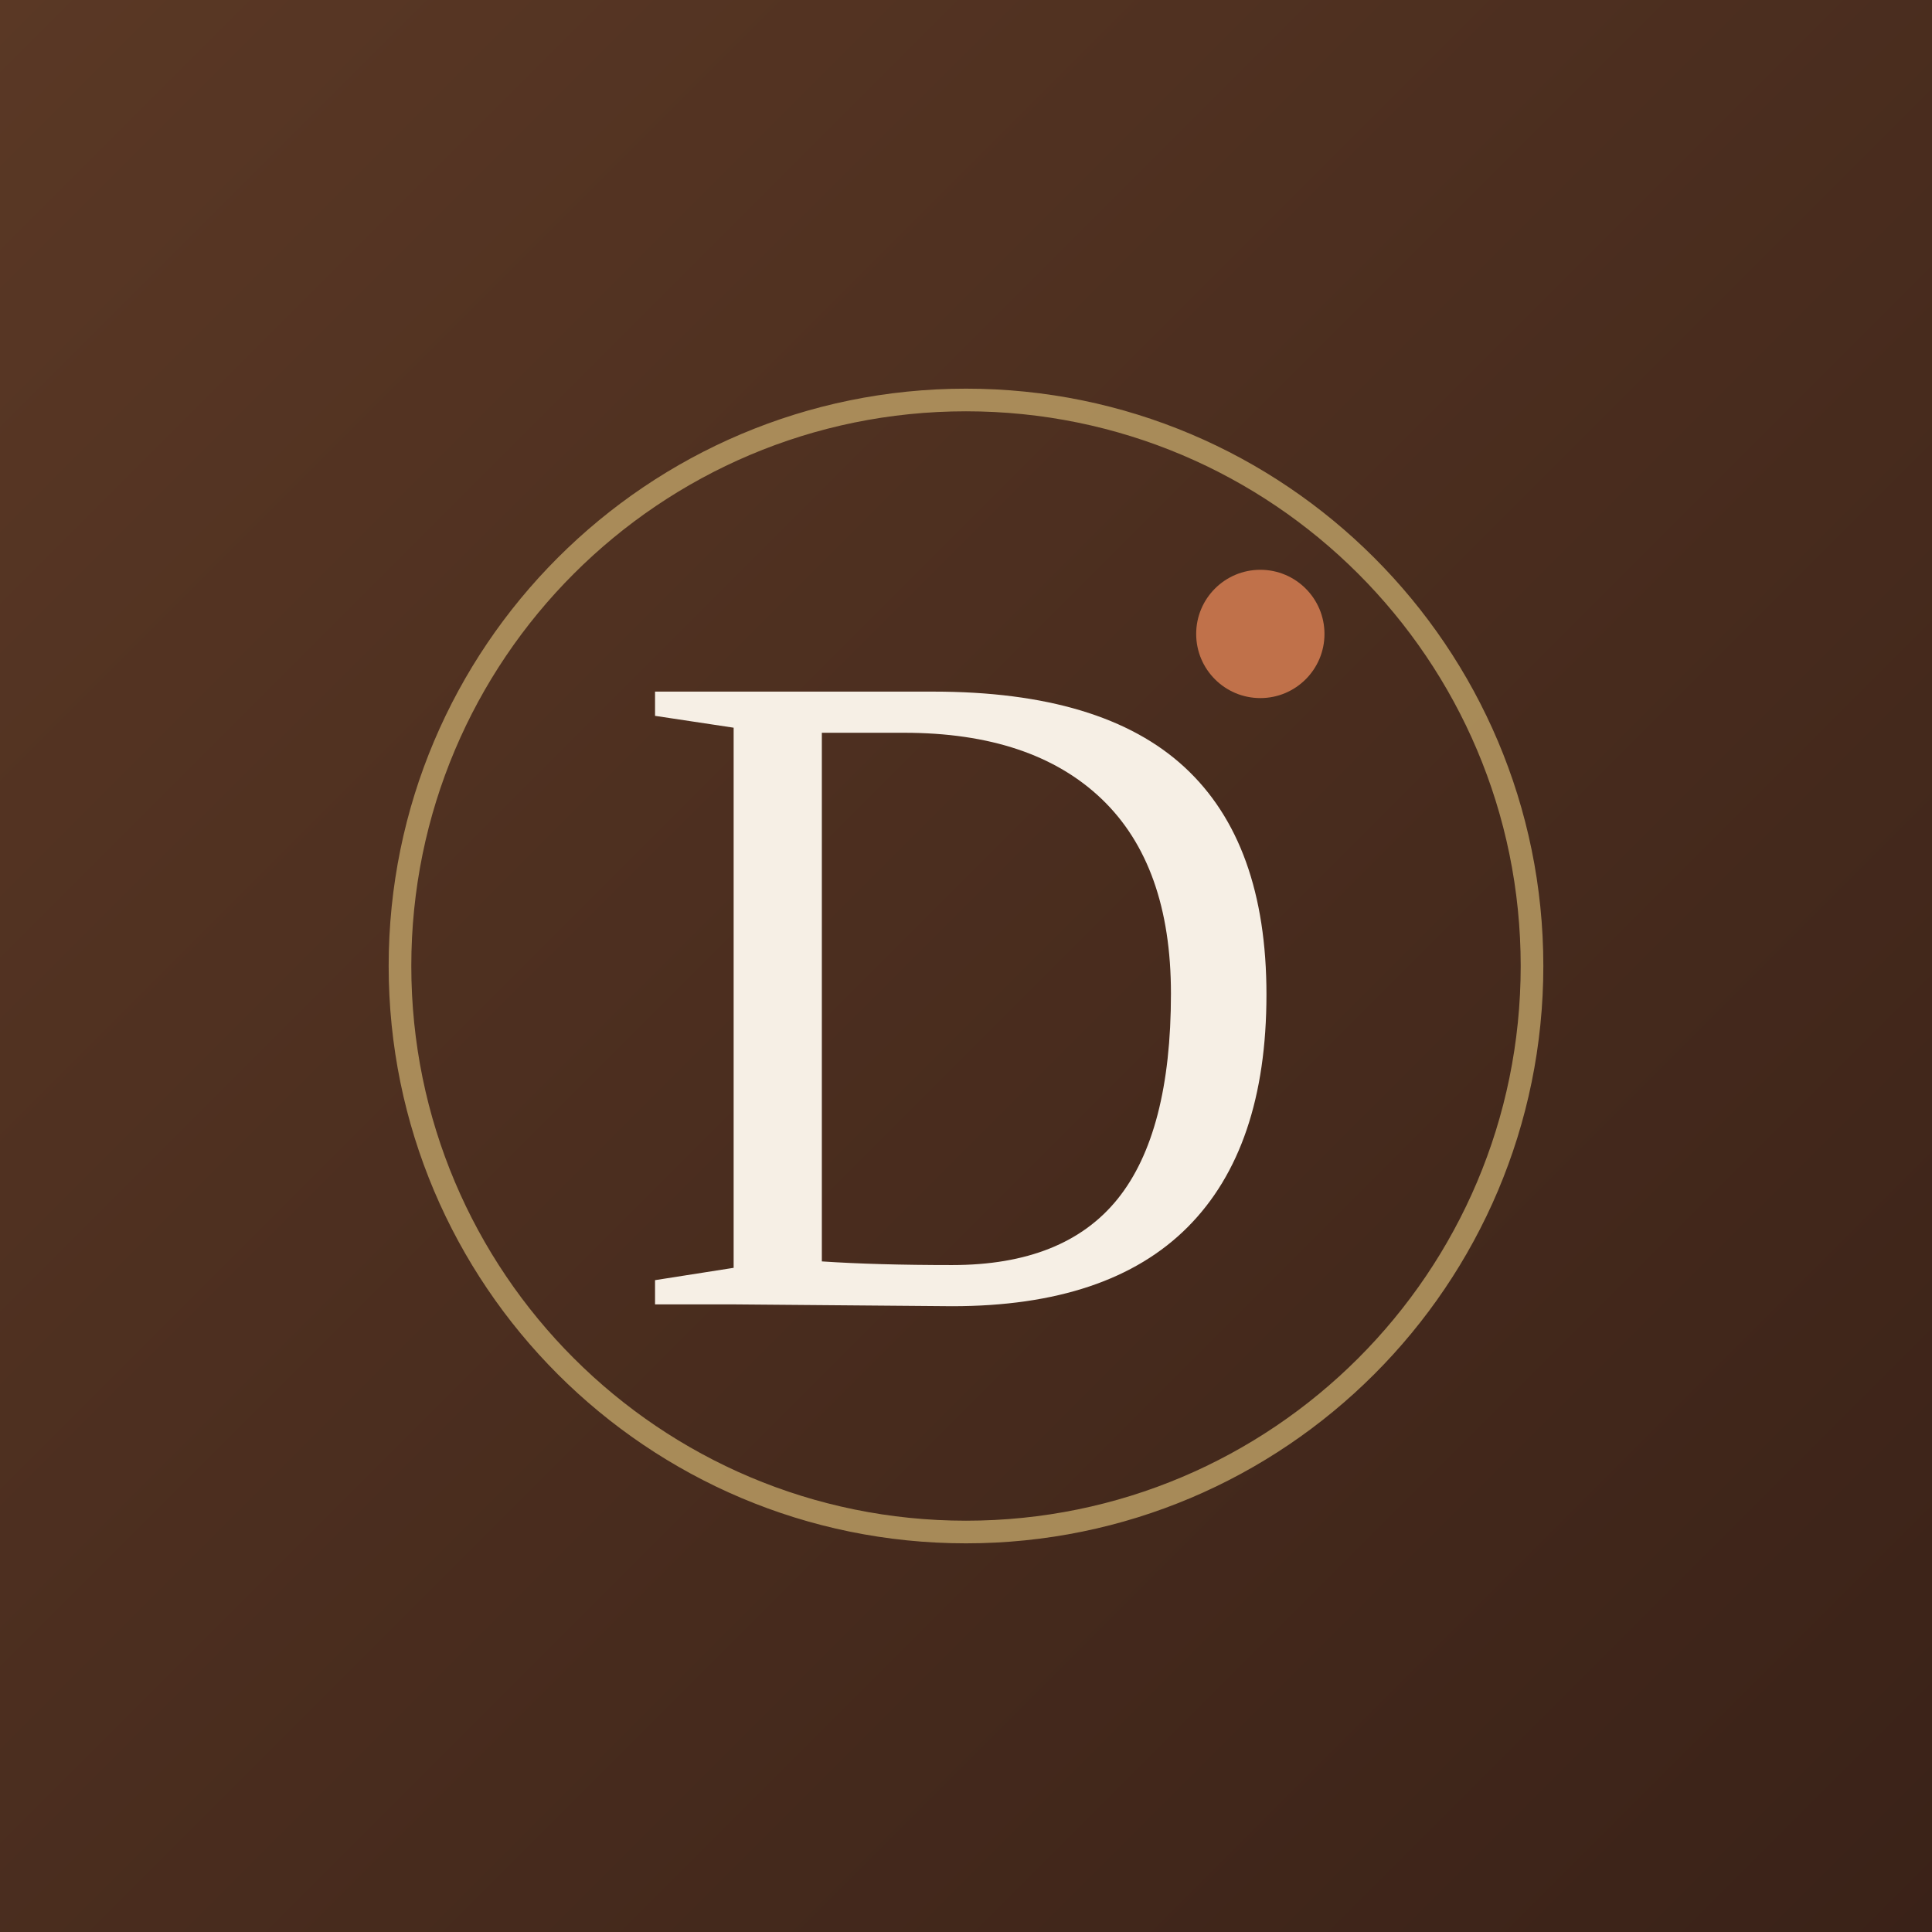
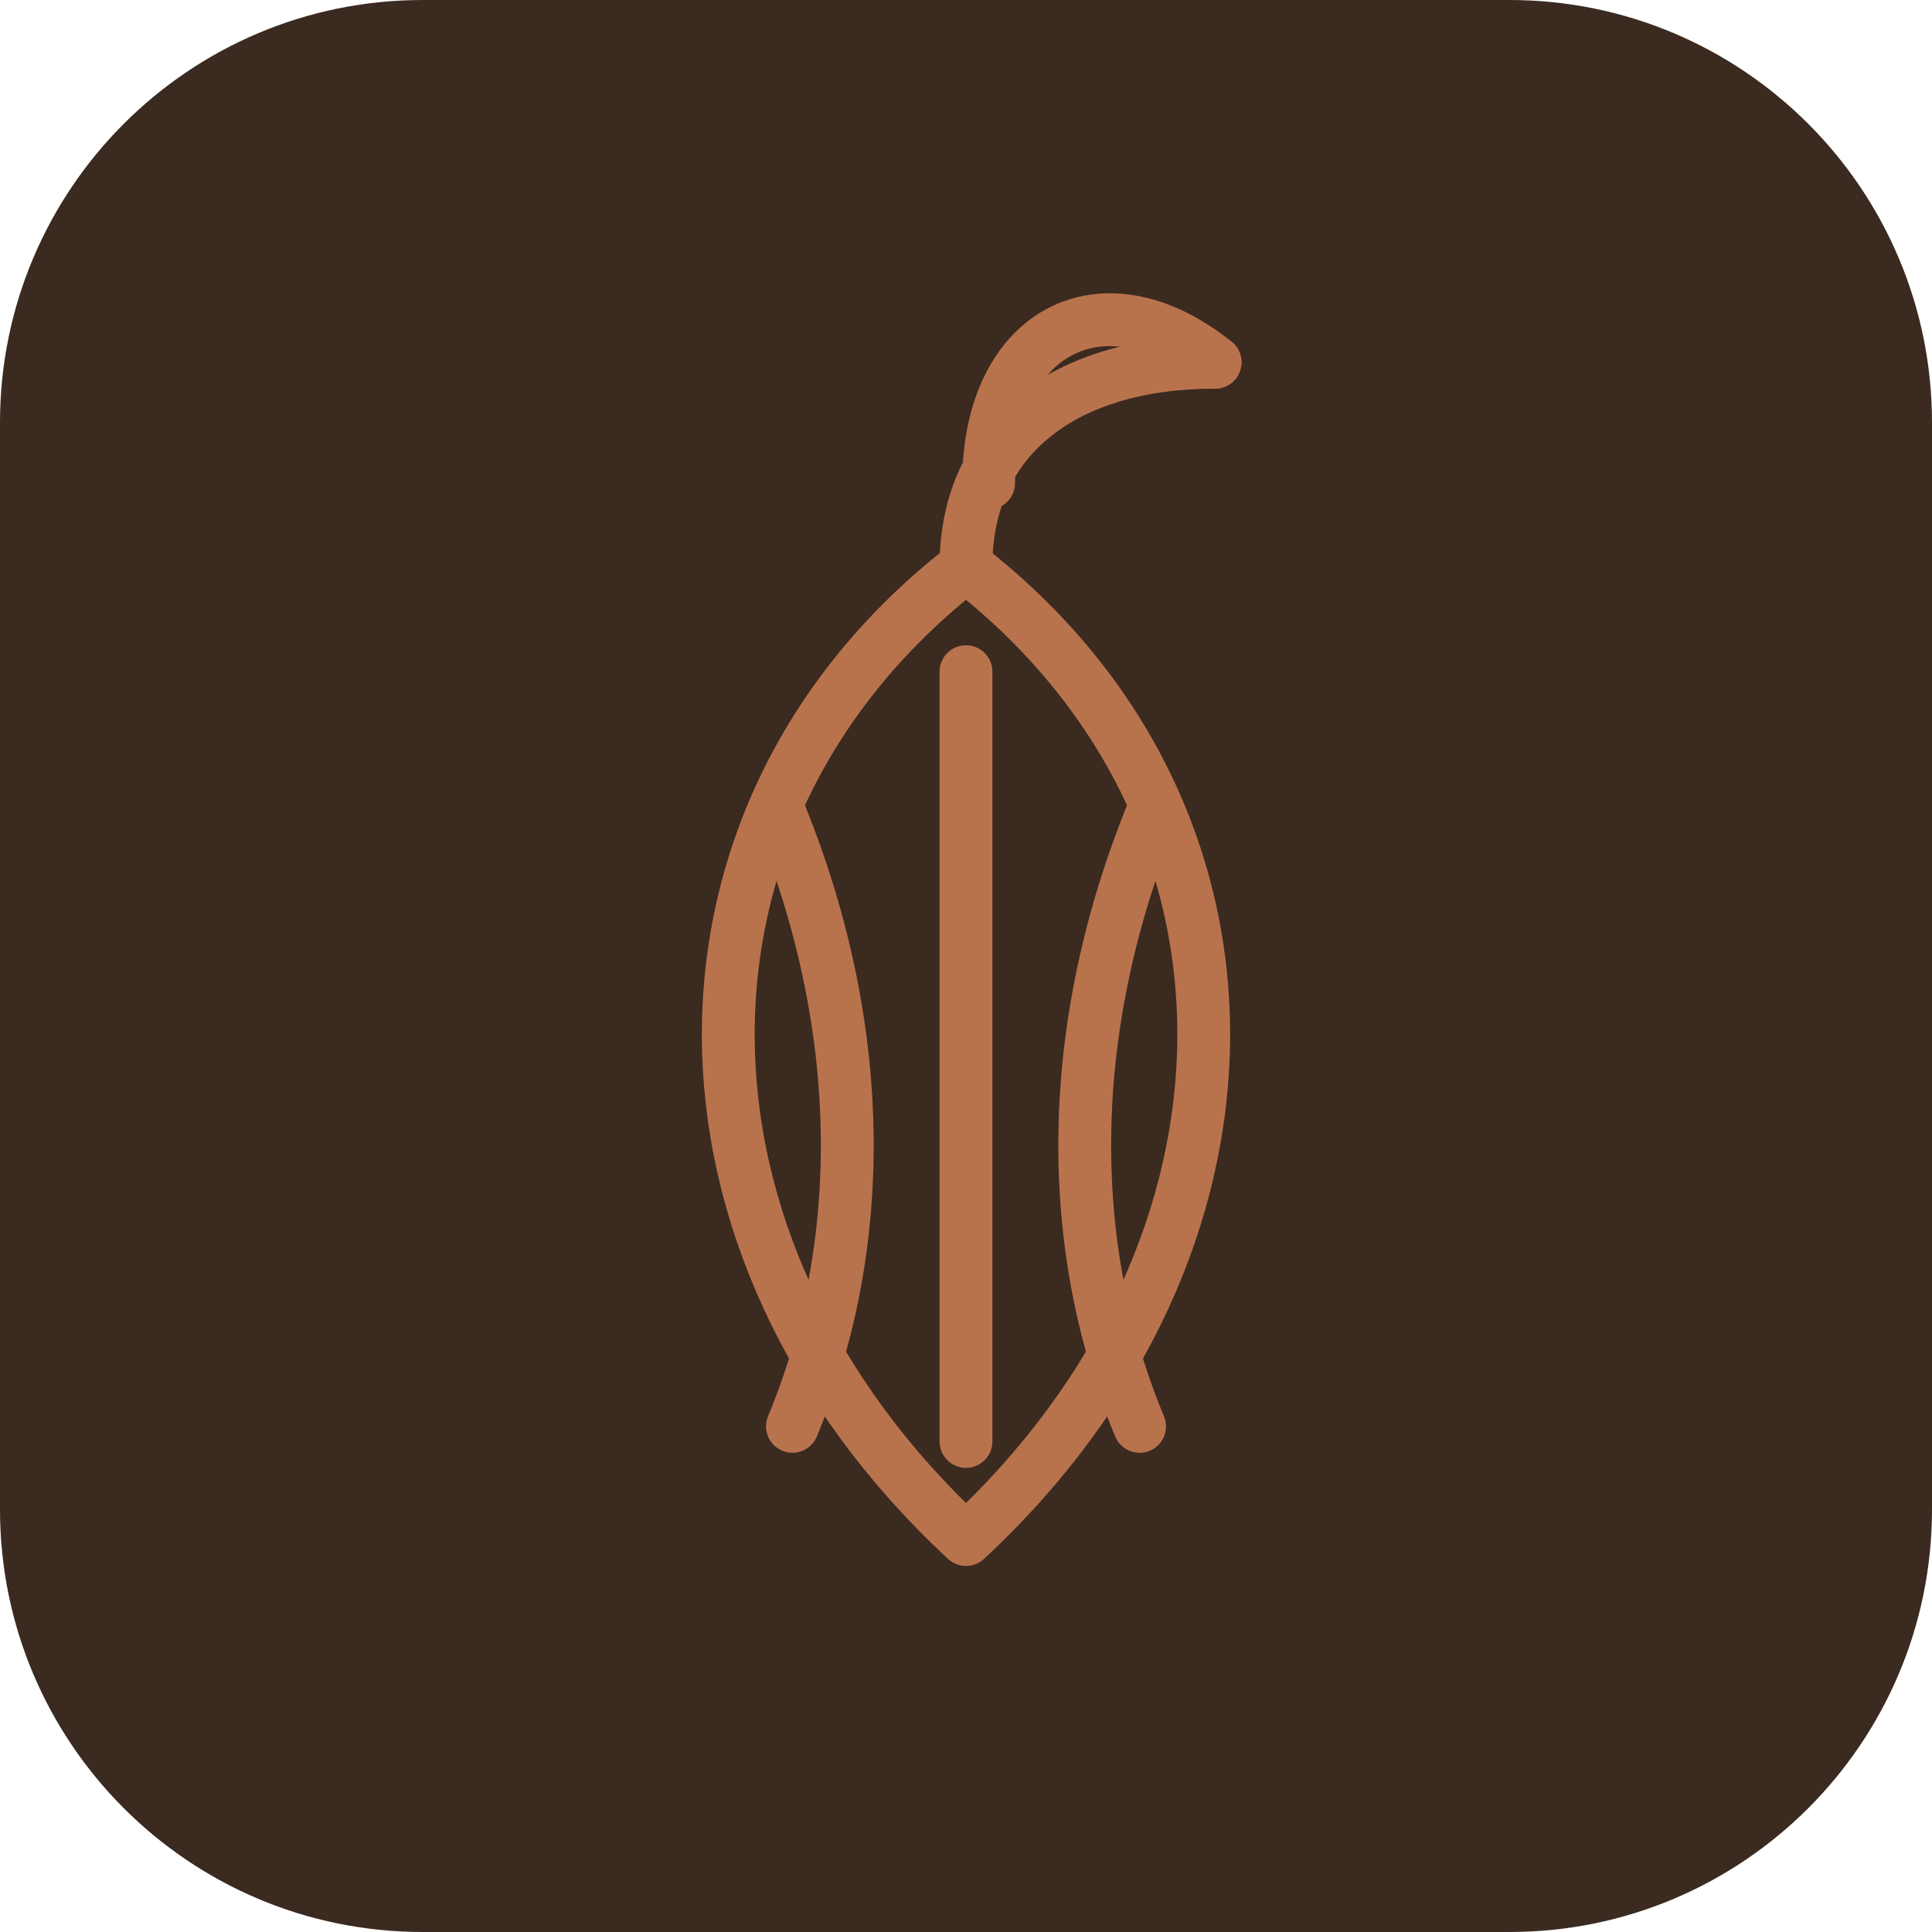
<svg xmlns="http://www.w3.org/2000/svg" viewBox="0 0 512 512" width="512" height="512" role="img" aria-label="Delicias Caseras">
-   <defs>
-     <linearGradient id="dcBg" x1="0" y1="0" x2="1" y2="1">
-       <stop offset="0" stop-color="#5a3825" />
-       <stop offset="1" stop-color="#3a2218" />
-     </linearGradient>
-   </defs>
-   <rect width="512" height="512" fill="url(#dcBg)" />
-   <circle cx="256" cy="256" r="150" fill="none" stroke="#b89b63" stroke-width="6" opacity="0.85" />
-   <text x="256" y="262" text-anchor="middle" dominant-baseline="central" font-family="Georgia, 'Times New Roman', serif" font-size="248" fill="#f6efe5">D</text>
-   <circle cx="334" cy="168" r="17" fill="#c0714a" />
+   <rect width="512" height="512" rx="112" fill="#3b2a20" />
+   <g fill="none" stroke="#b8734d" stroke-width="14" stroke-linecap="round" stroke-linejoin="round">
+     <path d="M256 150 C340 215 340 330 256 408 C172 330 172 215 256 150 Z" />
+     <path d="M256 178 V382" />
+     <path d="M206 214 C230 272 230 330 210 378" />
+     <path d="M306 214 C282 272 282 330 302 378" />
+     <path d="M256 150 C256 116 282 96 322 96" />
+     <path d="M322 96 C292 72 262 88 262 128" />
+   </g>
</svg>
